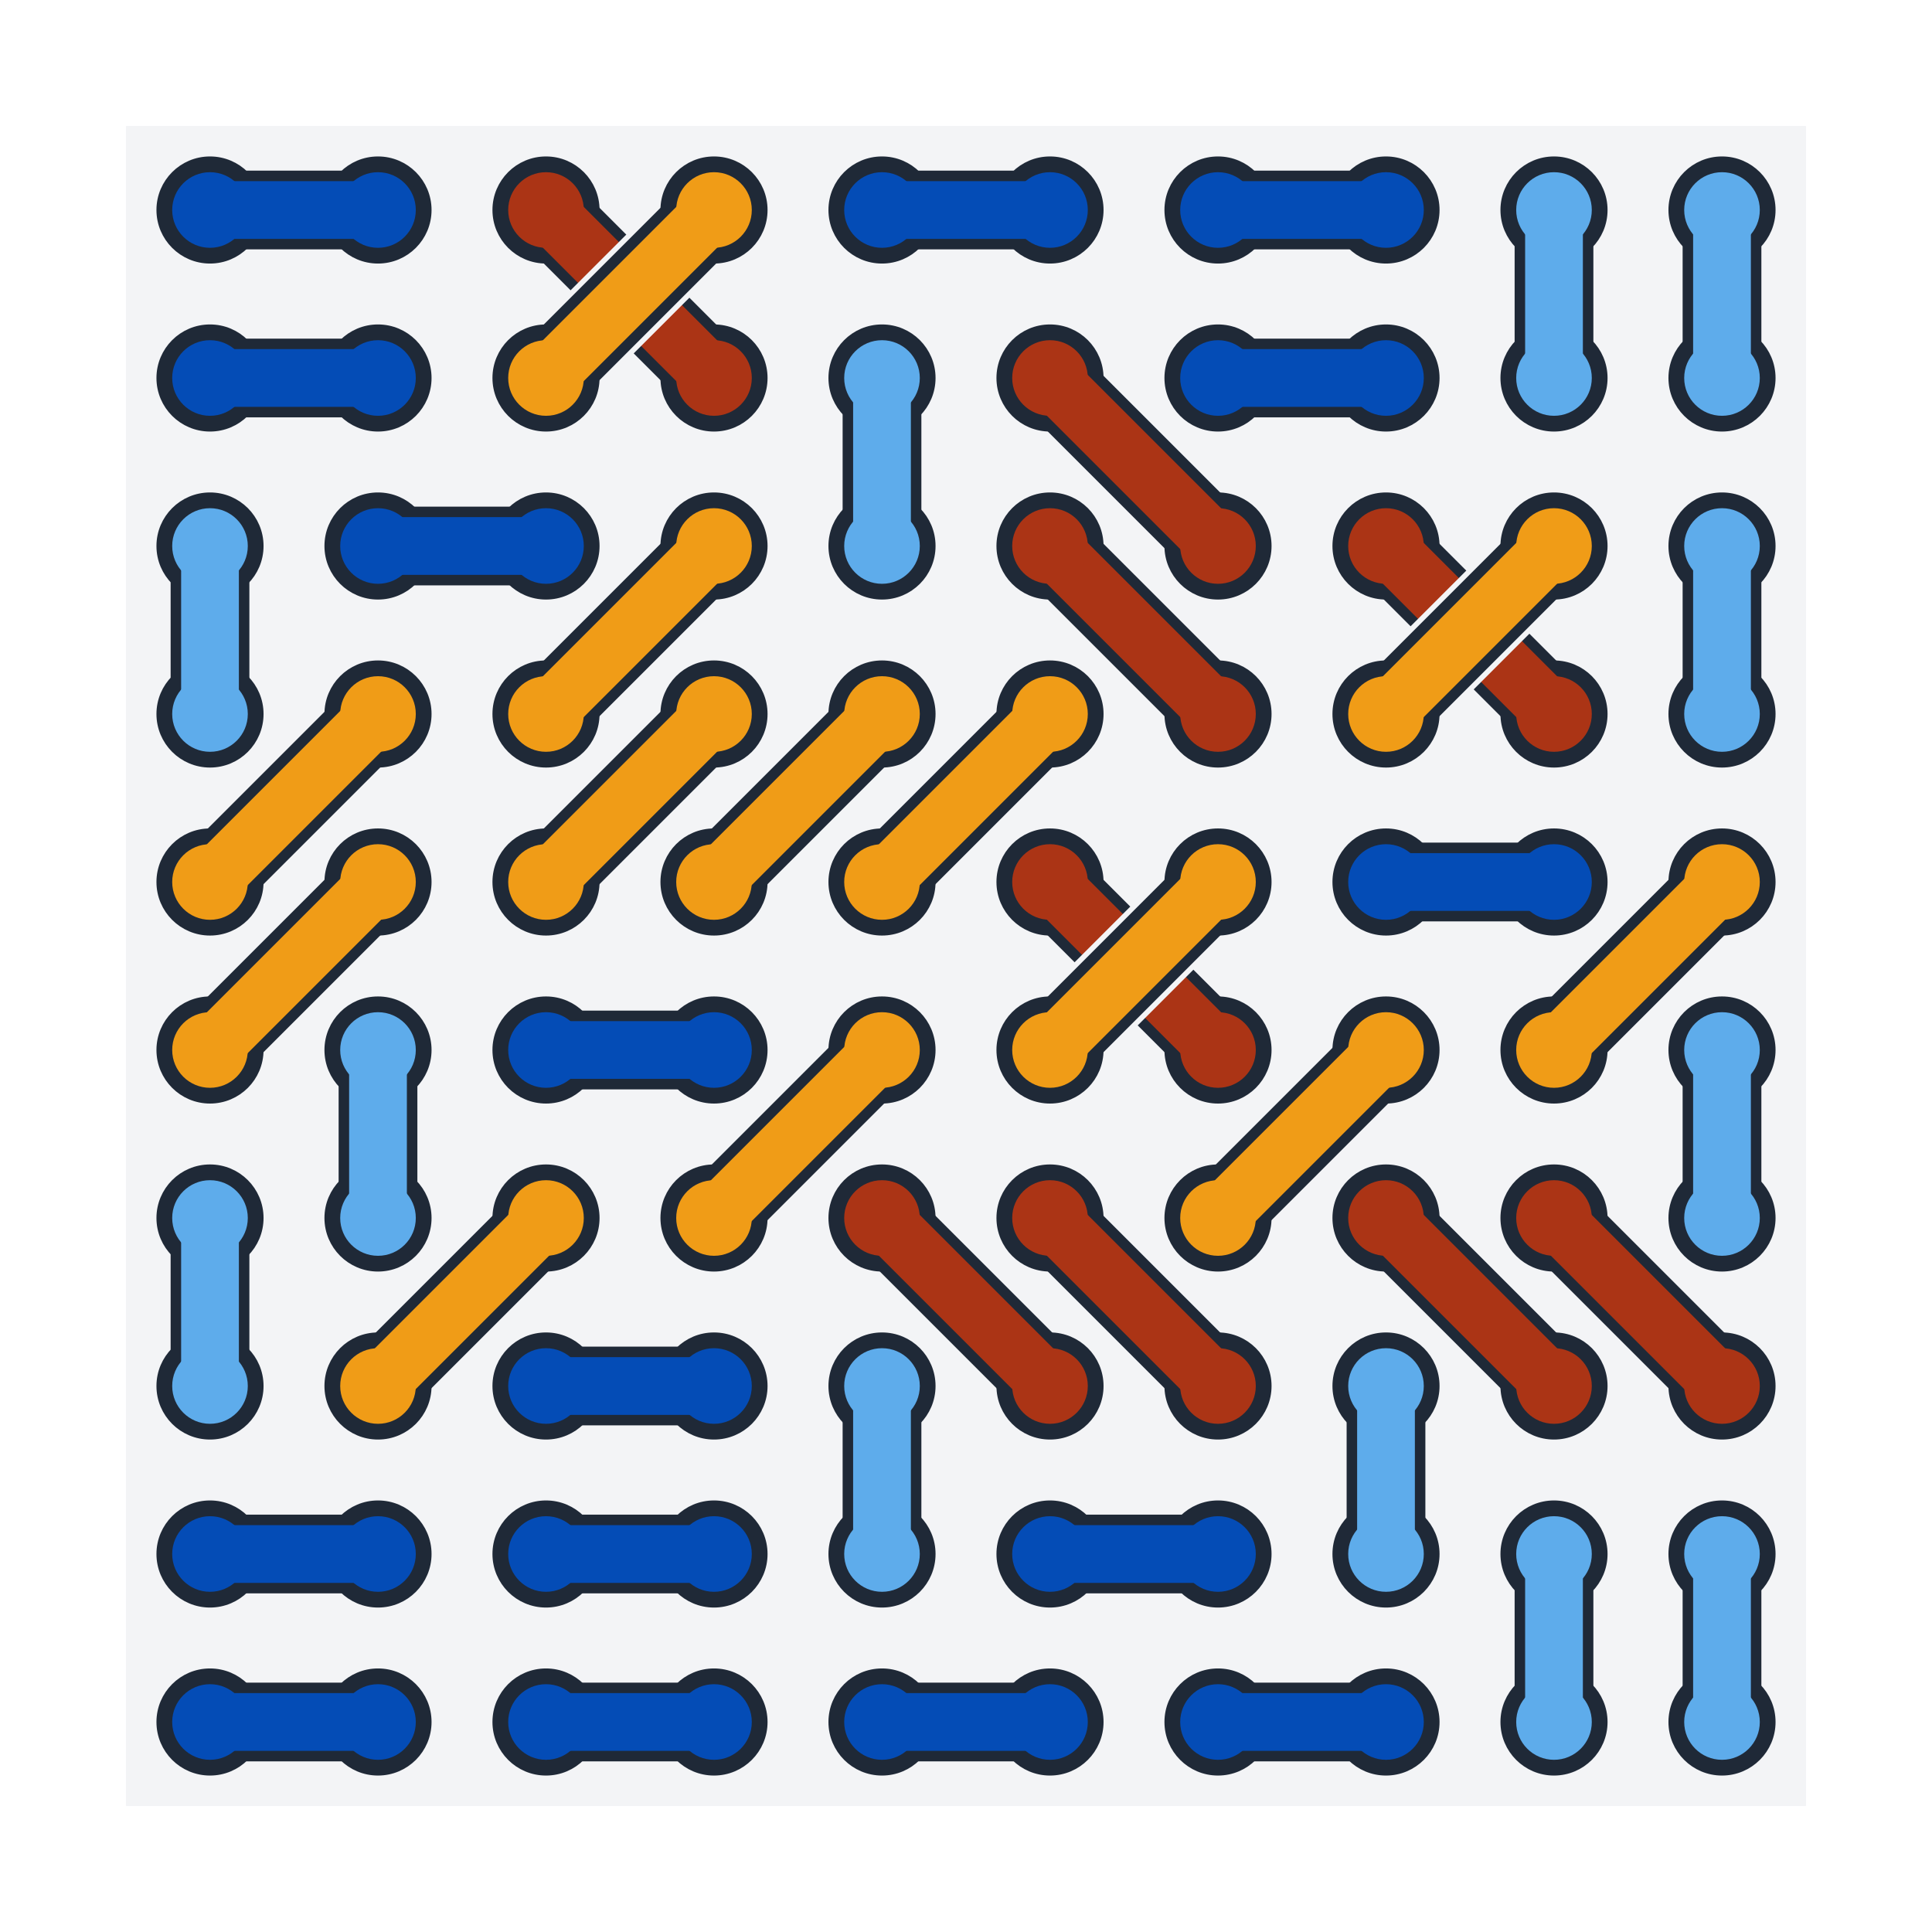
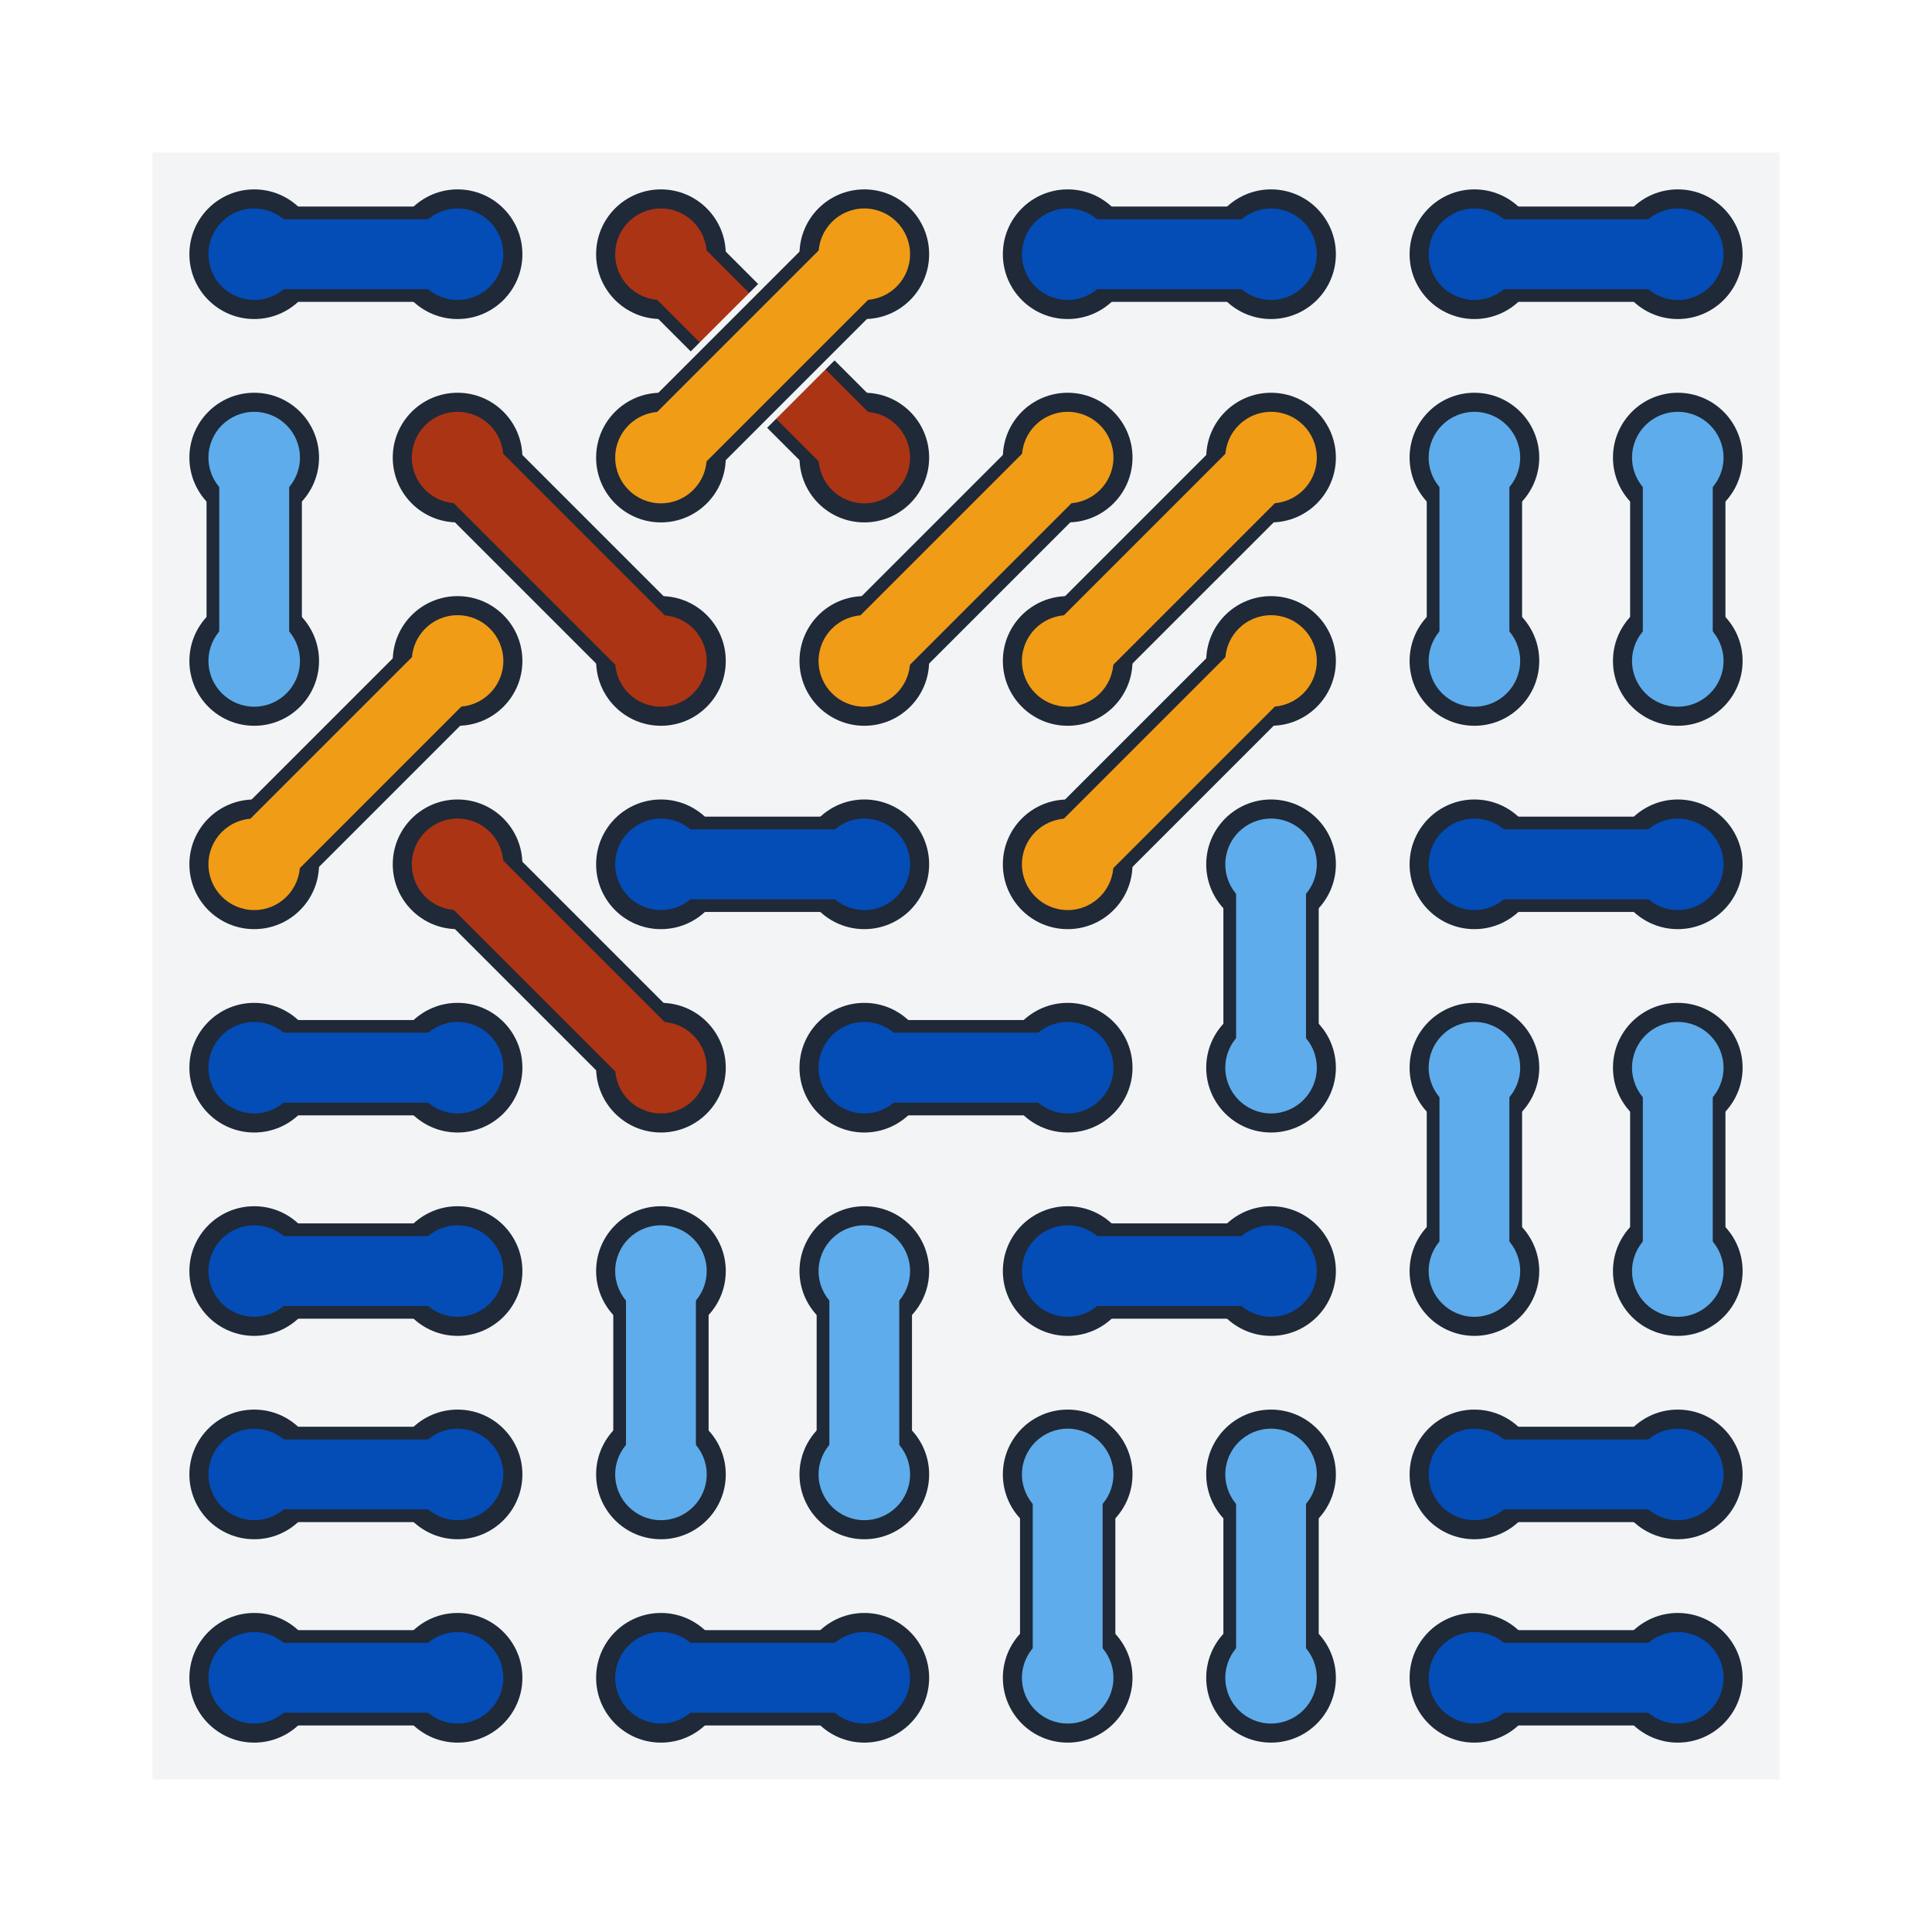
- <svg xmlns="http://www.w3.org/2000/svg" class="dimer" width="184" height="184" viewBox="0 0 184 184">
+ <svg xmlns="http://www.w3.org/2000/svg" class="dimer" width="152" height="152" viewBox="0 0 152 152">
  <style>.b{fill:#f3f4f6}text{font:11px monospace;fill:#4b5563;text-anchor:middle}.h,.v,.e{stroke-linecap:round}.e{fill:#1f2937;stroke:#1f2937}.h{fill:#044cb6;stroke:#044cb6}.v{fill:#5eaceb;stroke:#5eaceb}.o{stroke:none}.d,.a{stroke-linecap:round}.d{fill:#ab3415;stroke:#ab3415}.a{fill:#f09c17;stroke:#f09c17}.r{fill:none;stroke:#f3f4f6;stroke-linecap:round}.o{stroke:none}</style>
  <rect class="bg" width="100%" height="100%" fill="#fff" />
-   <rect class="b" x="12" y="12" width="160" height="160" />
+   <rect class="b" x="12" y="12" width="128" height="128" />
  <path class="e" d="M20 20L36 20" stroke-width="7.5" />
  <circle class="e" cx="20" cy="20" r="4.6" />
  <circle class="e" cx="36" cy="20" r="4.6" />
  <path class="h" d="M20 20L36 20" stroke-width="5.5" />
  <circle class="h o" cx="20" cy="20" r="3.6" />
  <circle class="h o" cx="36" cy="20" r="3.6" />
  <path class="e" d="M84 20L100 20" stroke-width="7.5" />
  <circle class="e" cx="84" cy="20" r="4.6" />
  <circle class="e" cx="100" cy="20" r="4.6" />
  <path class="h" d="M84 20L100 20" stroke-width="5.5" />
  <circle class="h o" cx="84" cy="20" r="3.6" />
  <circle class="h o" cx="100" cy="20" r="3.6" />
  <path class="e" d="M116 20L132 20" stroke-width="7.5" />
  <circle class="e" cx="116" cy="20" r="4.6" />
  <circle class="e" cx="132" cy="20" r="4.6" />
  <path class="h" d="M116 20L132 20" stroke-width="5.5" />
  <circle class="h o" cx="116" cy="20" r="3.6" />
  <circle class="h o" cx="132" cy="20" r="3.6" />
-   <path class="e" d="M148 20L148 36" stroke-width="7.5" />
-   <circle class="e" cx="148" cy="20" r="4.6" />
-   <circle class="e" cx="148" cy="36" r="4.6" />
-   <path class="v" d="M148 20L148 36" stroke-width="5.5" />
-   <circle class="v o" cx="148" cy="20" r="3.6" />
-   <circle class="v o" cx="148" cy="36" r="3.6" />
-   <path class="e" d="M164 20L164 36" stroke-width="7.5" />
-   <circle class="e" cx="164" cy="20" r="4.6" />
-   <circle class="e" cx="164" cy="36" r="4.6" />
-   <path class="v" d="M164 20L164 36" stroke-width="5.5" />
-   <circle class="v o" cx="164" cy="20" r="3.6" />
-   <circle class="v o" cx="164" cy="36" r="3.6" />
-   <path class="e" d="M20 36L36 36" stroke-width="7.5" />
+   <path class="e" d="M20 36L20 52" stroke-width="7.5" />
  <circle class="e" cx="20" cy="36" r="4.6" />
-   <circle class="e" cx="36" cy="36" r="4.6" />
-   <path class="h" d="M20 36L36 36" stroke-width="5.5" />
-   <circle class="h o" cx="20" cy="36" r="3.6" />
-   <circle class="h o" cx="36" cy="36" r="3.6" />
-   <path class="e" d="M84 36L84 52" stroke-width="7.5" />
-   <circle class="e" cx="84" cy="36" r="4.6" />
-   <circle class="e" cx="84" cy="52" r="4.6" />
-   <path class="v" d="M84 36L84 52" stroke-width="5.5" />
-   <circle class="v o" cx="84" cy="36" r="3.6" />
-   <circle class="v o" cx="84" cy="52" r="3.6" />
-   <path class="e" d="M116 36L132 36" stroke-width="7.5" />
+   <circle class="e" cx="20" cy="52" r="4.6" />
+   <path class="v" d="M20 36L20 52" stroke-width="5.5" />
+   <circle class="v o" cx="20" cy="36" r="3.6" />
+   <circle class="v o" cx="20" cy="52" r="3.6" />
+   <path class="e" d="M116 36L116 52" stroke-width="7.5" />
  <circle class="e" cx="116" cy="36" r="4.6" />
+   <circle class="e" cx="116" cy="52" r="4.6" />
+   <path class="v" d="M116 36L116 52" stroke-width="5.5" />
+   <circle class="v o" cx="116" cy="36" r="3.6" />
+   <circle class="v o" cx="116" cy="52" r="3.6" />
+   <path class="e" d="M132 36L132 52" stroke-width="7.5" />
  <circle class="e" cx="132" cy="36" r="4.6" />
-   <path class="h" d="M116 36L132 36" stroke-width="5.5" />
-   <circle class="h o" cx="116" cy="36" r="3.6" />
-   <circle class="h o" cx="132" cy="36" r="3.6" />
-   <path class="e" d="M20 52L20 68" stroke-width="7.5" />
-   <circle class="e" cx="20" cy="52" r="4.6" />
-   <circle class="e" cx="20" cy="68" r="4.6" />
-   <path class="v" d="M20 52L20 68" stroke-width="5.5" />
-   <circle class="v o" cx="20" cy="52" r="3.6" />
-   <circle class="v o" cx="20" cy="68" r="3.6" />
-   <path class="e" d="M36 52L52 52" stroke-width="7.5" />
-   <circle class="e" cx="36" cy="52" r="4.6" />
-   <circle class="e" cx="52" cy="52" r="4.6" />
-   <path class="h" d="M36 52L52 52" stroke-width="5.5" />
-   <circle class="h o" cx="36" cy="52" r="3.6" />
-   <circle class="h o" cx="52" cy="52" r="3.6" />
-   <path class="e" d="M164 52L164 68" stroke-width="7.5" />
-   <circle class="e" cx="164" cy="52" r="4.6" />
-   <circle class="e" cx="164" cy="68" r="4.6" />
-   <path class="v" d="M164 52L164 68" stroke-width="5.5" />
-   <circle class="v o" cx="164" cy="52" r="3.6" />
-   <circle class="v o" cx="164" cy="68" r="3.6" />
-   <path class="e" d="M132 84L148 84" stroke-width="7.5" />
+   <circle class="e" cx="132" cy="52" r="4.6" />
+   <path class="v" d="M132 36L132 52" stroke-width="5.5" />
+   <circle class="v o" cx="132" cy="36" r="3.6" />
+   <circle class="v o" cx="132" cy="52" r="3.6" />
+   <path class="e" d="M52 68L68 68" stroke-width="7.5" />
+   <circle class="e" cx="52" cy="68" r="4.6" />
+   <circle class="e" cx="68" cy="68" r="4.6" />
+   <path class="h" d="M52 68L68 68" stroke-width="5.5" />
+   <circle class="h o" cx="52" cy="68" r="3.6" />
+   <circle class="h o" cx="68" cy="68" r="3.6" />
+   <path class="e" d="M100 68L100 84" stroke-width="7.5" />
+   <circle class="e" cx="100" cy="68" r="4.6" />
+   <circle class="e" cx="100" cy="84" r="4.6" />
+   <path class="v" d="M100 68L100 84" stroke-width="5.5" />
+   <circle class="v o" cx="100" cy="68" r="3.6" />
+   <circle class="v o" cx="100" cy="84" r="3.6" />
+   <path class="e" d="M116 68L132 68" stroke-width="7.5" />
+   <circle class="e" cx="116" cy="68" r="4.6" />
+   <circle class="e" cx="132" cy="68" r="4.6" />
+   <path class="h" d="M116 68L132 68" stroke-width="5.5" />
+   <circle class="h o" cx="116" cy="68" r="3.6" />
+   <circle class="h o" cx="132" cy="68" r="3.6" />
+   <path class="e" d="M20 84L36 84" stroke-width="7.5" />
+   <circle class="e" cx="20" cy="84" r="4.6" />
+   <circle class="e" cx="36" cy="84" r="4.6" />
+   <path class="h" d="M20 84L36 84" stroke-width="5.5" />
+   <circle class="h o" cx="20" cy="84" r="3.6" />
+   <circle class="h o" cx="36" cy="84" r="3.6" />
+   <path class="e" d="M68 84L84 84" stroke-width="7.5" />
+   <circle class="e" cx="68" cy="84" r="4.6" />
+   <circle class="e" cx="84" cy="84" r="4.6" />
+   <path class="h" d="M68 84L84 84" stroke-width="5.5" />
+   <circle class="h o" cx="68" cy="84" r="3.6" />
+   <circle class="h o" cx="84" cy="84" r="3.6" />
+   <path class="e" d="M116 84L116 100" stroke-width="7.5" />
+   <circle class="e" cx="116" cy="84" r="4.6" />
+   <circle class="e" cx="116" cy="100" r="4.6" />
+   <path class="v" d="M116 84L116 100" stroke-width="5.5" />
+   <circle class="v o" cx="116" cy="84" r="3.6" />
+   <circle class="v o" cx="116" cy="100" r="3.6" />
+   <path class="e" d="M132 84L132 100" stroke-width="7.5" />
  <circle class="e" cx="132" cy="84" r="4.6" />
-   <circle class="e" cx="148" cy="84" r="4.6" />
-   <path class="h" d="M132 84L148 84" stroke-width="5.5" />
-   <circle class="h o" cx="132" cy="84" r="3.6" />
-   <circle class="h o" cx="148" cy="84" r="3.6" />
-   <path class="e" d="M36 100L36 116" stroke-width="7.5" />
+   <circle class="e" cx="132" cy="100" r="4.6" />
+   <path class="v" d="M132 84L132 100" stroke-width="5.5" />
+   <circle class="v o" cx="132" cy="84" r="3.6" />
+   <circle class="v o" cx="132" cy="100" r="3.6" />
+   <path class="e" d="M20 100L36 100" stroke-width="7.5" />
+   <circle class="e" cx="20" cy="100" r="4.6" />
  <circle class="e" cx="36" cy="100" r="4.6" />
+   <path class="h" d="M20 100L36 100" stroke-width="5.5" />
+   <circle class="h o" cx="20" cy="100" r="3.6" />
+   <circle class="h o" cx="36" cy="100" r="3.6" />
+   <path class="e" d="M52 100L52 116" stroke-width="7.5" />
+   <circle class="e" cx="52" cy="100" r="4.6" />
+   <circle class="e" cx="52" cy="116" r="4.6" />
+   <path class="v" d="M52 100L52 116" stroke-width="5.5" />
+   <circle class="v o" cx="52" cy="100" r="3.6" />
+   <circle class="v o" cx="52" cy="116" r="3.6" />
+   <path class="e" d="M68 100L68 116" stroke-width="7.5" />
+   <circle class="e" cx="68" cy="100" r="4.6" />
+   <circle class="e" cx="68" cy="116" r="4.6" />
+   <path class="v" d="M68 100L68 116" stroke-width="5.5" />
+   <circle class="v o" cx="68" cy="100" r="3.6" />
+   <circle class="v o" cx="68" cy="116" r="3.6" />
+   <path class="e" d="M84 100L100 100" stroke-width="7.5" />
+   <circle class="e" cx="84" cy="100" r="4.6" />
+   <circle class="e" cx="100" cy="100" r="4.6" />
+   <path class="h" d="M84 100L100 100" stroke-width="5.5" />
+   <circle class="h o" cx="84" cy="100" r="3.6" />
+   <circle class="h o" cx="100" cy="100" r="3.6" />
+   <path class="e" d="M20 116L36 116" stroke-width="7.5" />
+   <circle class="e" cx="20" cy="116" r="4.6" />
  <circle class="e" cx="36" cy="116" r="4.6" />
-   <path class="v" d="M36 100L36 116" stroke-width="5.5" />
-   <circle class="v o" cx="36" cy="100" r="3.6" />
-   <circle class="v o" cx="36" cy="116" r="3.6" />
-   <path class="e" d="M52 100L68 100" stroke-width="7.5" />
-   <circle class="e" cx="52" cy="100" r="4.6" />
-   <circle class="e" cx="68" cy="100" r="4.6" />
-   <path class="h" d="M52 100L68 100" stroke-width="5.5" />
-   <circle class="h o" cx="52" cy="100" r="3.6" />
-   <circle class="h o" cx="68" cy="100" r="3.6" />
-   <path class="e" d="M164 100L164 116" stroke-width="7.5" />
-   <circle class="e" cx="164" cy="100" r="4.6" />
-   <circle class="e" cx="164" cy="116" r="4.6" />
-   <path class="v" d="M164 100L164 116" stroke-width="5.5" />
-   <circle class="v o" cx="164" cy="100" r="3.6" />
-   <circle class="v o" cx="164" cy="116" r="3.6" />
-   <path class="e" d="M20 116L20 132" stroke-width="7.5" />
-   <circle class="e" cx="20" cy="116" r="4.6" />
+   <path class="h" d="M20 116L36 116" stroke-width="5.5" />
+   <circle class="h o" cx="20" cy="116" r="3.6" />
+   <circle class="h o" cx="36" cy="116" r="3.6" />
+   <path class="e" d="M84 116L84 132" stroke-width="7.5" />
+   <circle class="e" cx="84" cy="116" r="4.6" />
+   <circle class="e" cx="84" cy="132" r="4.6" />
+   <path class="v" d="M84 116L84 132" stroke-width="5.5" />
+   <circle class="v o" cx="84" cy="116" r="3.6" />
+   <circle class="v o" cx="84" cy="132" r="3.6" />
+   <path class="e" d="M100 116L100 132" stroke-width="7.5" />
+   <circle class="e" cx="100" cy="116" r="4.6" />
+   <circle class="e" cx="100" cy="132" r="4.6" />
+   <path class="v" d="M100 116L100 132" stroke-width="5.5" />
+   <circle class="v o" cx="100" cy="116" r="3.6" />
+   <circle class="v o" cx="100" cy="132" r="3.6" />
+   <path class="e" d="M116 116L132 116" stroke-width="7.5" />
+   <circle class="e" cx="116" cy="116" r="4.6" />
+   <circle class="e" cx="132" cy="116" r="4.6" />
+   <path class="h" d="M116 116L132 116" stroke-width="5.5" />
+   <circle class="h o" cx="116" cy="116" r="3.6" />
+   <circle class="h o" cx="132" cy="116" r="3.6" />
+   <path class="e" d="M20 132L36 132" stroke-width="7.5" />
  <circle class="e" cx="20" cy="132" r="4.6" />
-   <path class="v" d="M20 116L20 132" stroke-width="5.5" />
-   <circle class="v o" cx="20" cy="116" r="3.6" />
-   <circle class="v o" cx="20" cy="132" r="3.6" />
+   <circle class="e" cx="36" cy="132" r="4.6" />
+   <path class="h" d="M20 132L36 132" stroke-width="5.5" />
+   <circle class="h o" cx="20" cy="132" r="3.6" />
+   <circle class="h o" cx="36" cy="132" r="3.6" />
  <path class="e" d="M52 132L68 132" stroke-width="7.5" />
  <circle class="e" cx="52" cy="132" r="4.6" />
  <circle class="e" cx="68" cy="132" r="4.6" />
  <path class="h" d="M52 132L68 132" stroke-width="5.5" />
  <circle class="h o" cx="52" cy="132" r="3.6" />
  <circle class="h o" cx="68" cy="132" r="3.6" />
-   <path class="e" d="M84 132L84 148" stroke-width="7.5" />
-   <circle class="e" cx="84" cy="132" r="4.6" />
-   <circle class="e" cx="84" cy="148" r="4.6" />
-   <path class="v" d="M84 132L84 148" stroke-width="5.5" />
-   <circle class="v o" cx="84" cy="132" r="3.6" />
-   <circle class="v o" cx="84" cy="148" r="3.6" />
-   <path class="e" d="M132 132L132 148" stroke-width="7.5" />
+   <path class="e" d="M116 132L132 132" stroke-width="7.5" />
+   <circle class="e" cx="116" cy="132" r="4.6" />
  <circle class="e" cx="132" cy="132" r="4.6" />
-   <circle class="e" cx="132" cy="148" r="4.6" />
-   <path class="v" d="M132 132L132 148" stroke-width="5.5" />
-   <circle class="v o" cx="132" cy="132" r="3.6" />
-   <circle class="v o" cx="132" cy="148" r="3.6" />
-   <path class="e" d="M20 148L36 148" stroke-width="7.5" />
-   <circle class="e" cx="20" cy="148" r="4.6" />
-   <circle class="e" cx="36" cy="148" r="4.6" />
-   <path class="h" d="M20 148L36 148" stroke-width="5.5" />
-   <circle class="h o" cx="20" cy="148" r="3.6" />
-   <circle class="h o" cx="36" cy="148" r="3.6" />
-   <path class="e" d="M52 148L68 148" stroke-width="7.5" />
-   <circle class="e" cx="52" cy="148" r="4.6" />
-   <circle class="e" cx="68" cy="148" r="4.6" />
-   <path class="h" d="M52 148L68 148" stroke-width="5.5" />
-   <circle class="h o" cx="52" cy="148" r="3.6" />
-   <circle class="h o" cx="68" cy="148" r="3.6" />
-   <path class="e" d="M100 148L116 148" stroke-width="7.5" />
-   <circle class="e" cx="100" cy="148" r="4.6" />
-   <circle class="e" cx="116" cy="148" r="4.6" />
-   <path class="h" d="M100 148L116 148" stroke-width="5.5" />
-   <circle class="h o" cx="100" cy="148" r="3.6" />
-   <circle class="h o" cx="116" cy="148" r="3.6" />
-   <path class="e" d="M148 148L148 164" stroke-width="7.5" />
-   <circle class="e" cx="148" cy="148" r="4.6" />
-   <circle class="e" cx="148" cy="164" r="4.6" />
-   <path class="v" d="M148 148L148 164" stroke-width="5.5" />
-   <circle class="v o" cx="148" cy="148" r="3.6" />
-   <circle class="v o" cx="148" cy="164" r="3.6" />
-   <path class="e" d="M164 148L164 164" stroke-width="7.5" />
-   <circle class="e" cx="164" cy="148" r="4.6" />
-   <circle class="e" cx="164" cy="164" r="4.6" />
-   <path class="v" d="M164 148L164 164" stroke-width="5.5" />
-   <circle class="v o" cx="164" cy="148" r="3.6" />
-   <circle class="v o" cx="164" cy="164" r="3.6" />
-   <path class="e" d="M20 164L36 164" stroke-width="7.5" />
-   <circle class="e" cx="20" cy="164" r="4.6" />
-   <circle class="e" cx="36" cy="164" r="4.6" />
-   <path class="h" d="M20 164L36 164" stroke-width="5.5" />
-   <circle class="h o" cx="20" cy="164" r="3.6" />
-   <circle class="h o" cx="36" cy="164" r="3.6" />
-   <path class="e" d="M52 164L68 164" stroke-width="7.5" />
-   <circle class="e" cx="52" cy="164" r="4.6" />
-   <circle class="e" cx="68" cy="164" r="4.6" />
-   <path class="h" d="M52 164L68 164" stroke-width="5.5" />
-   <circle class="h o" cx="52" cy="164" r="3.6" />
-   <circle class="h o" cx="68" cy="164" r="3.6" />
-   <path class="e" d="M84 164L100 164" stroke-width="7.5" />
-   <circle class="e" cx="84" cy="164" r="4.6" />
-   <circle class="e" cx="100" cy="164" r="4.6" />
-   <path class="h" d="M84 164L100 164" stroke-width="5.5" />
-   <circle class="h o" cx="84" cy="164" r="3.6" />
-   <circle class="h o" cx="100" cy="164" r="3.6" />
-   <path class="e" d="M116 164L132 164" stroke-width="7.5" />
-   <circle class="e" cx="116" cy="164" r="4.6" />
-   <circle class="e" cx="132" cy="164" r="4.6" />
-   <path class="h" d="M116 164L132 164" stroke-width="5.5" />
-   <circle class="h o" cx="116" cy="164" r="3.6" />
-   <circle class="h o" cx="132" cy="164" r="3.6" />
+   <path class="h" d="M116 132L132 132" stroke-width="5.5" />
+   <circle class="h o" cx="116" cy="132" r="3.6" />
+   <circle class="h o" cx="132" cy="132" r="3.6" />
  <path class="r" d="M52 20L68 36" stroke-width="8.5" />
  <path class="e" d="M52 20L68 36" stroke-width="7.5" />
  <circle class="e" cx="52" cy="20" r="4.6" />
  <circle class="e" cx="68" cy="36" r="4.6" />
  <path class="d" d="M52 20L68 36" stroke-width="5.5" />
  <circle class="d o" cx="52" cy="20" r="3.6" />
  <circle class="d o" cx="68" cy="36" r="3.6" />
  <path class="r" d="M68 20L52 36" stroke-width="8.5" />
  <path class="e" d="M68 20L52 36" stroke-width="7.5" />
  <circle class="e" cx="68" cy="20" r="4.6" />
  <circle class="e" cx="52" cy="36" r="4.6" />
  <path class="a" d="M68 20L52 36" stroke-width="5.5" />
  <circle class="a o" cx="68" cy="20" r="3.6" />
  <circle class="a o" cx="52" cy="36" r="3.6" />
-   <path class="r" d="M100 36L116 52" stroke-width="8.5" />
-   <path class="e" d="M100 36L116 52" stroke-width="7.5" />
+   <path class="r" d="M36 36L52 52" stroke-width="8.5" />
+   <path class="e" d="M36 36L52 52" stroke-width="7.5" />
+   <circle class="e" cx="36" cy="36" r="4.6" />
+   <circle class="e" cx="52" cy="52" r="4.6" />
+   <path class="d" d="M36 36L52 52" stroke-width="5.5" />
+   <circle class="d o" cx="36" cy="36" r="3.6" />
+   <circle class="d o" cx="52" cy="52" r="3.6" />
+   <path class="r" d="M84 36L68 52" stroke-width="8.5" />
+   <path class="e" d="M84 36L68 52" stroke-width="7.5" />
+   <circle class="e" cx="84" cy="36" r="4.6" />
+   <circle class="e" cx="68" cy="52" r="4.6" />
+   <path class="a" d="M84 36L68 52" stroke-width="5.5" />
+   <circle class="a o" cx="84" cy="36" r="3.6" />
+   <circle class="a o" cx="68" cy="52" r="3.6" />
+   <path class="r" d="M100 36L84 52" stroke-width="8.5" />
+   <path class="e" d="M100 36L84 52" stroke-width="7.5" />
  <circle class="e" cx="100" cy="36" r="4.6" />
-   <circle class="e" cx="116" cy="52" r="4.6" />
-   <path class="d" d="M100 36L116 52" stroke-width="5.5" />
-   <circle class="d o" cx="100" cy="36" r="3.6" />
-   <circle class="d o" cx="116" cy="52" r="3.6" />
-   <path class="r" d="M68 52L52 68" stroke-width="8.5" />
-   <path class="e" d="M68 52L52 68" stroke-width="7.5" />
-   <circle class="e" cx="68" cy="52" r="4.6" />
-   <circle class="e" cx="52" cy="68" r="4.6" />
-   <path class="a" d="M68 52L52 68" stroke-width="5.5" />
-   <circle class="a o" cx="68" cy="52" r="3.6" />
-   <circle class="a o" cx="52" cy="68" r="3.6" />
-   <path class="r" d="M100 52L116 68" stroke-width="8.5" />
-   <path class="e" d="M100 52L116 68" stroke-width="7.5" />
+   <circle class="e" cx="84" cy="52" r="4.6" />
+   <path class="a" d="M100 36L84 52" stroke-width="5.5" />
+   <circle class="a o" cx="100" cy="36" r="3.6" />
+   <circle class="a o" cx="84" cy="52" r="3.6" />
+   <path class="r" d="M36 52L20 68" stroke-width="8.5" />
+   <path class="e" d="M36 52L20 68" stroke-width="7.5" />
+   <circle class="e" cx="36" cy="52" r="4.6" />
+   <circle class="e" cx="20" cy="68" r="4.6" />
+   <path class="a" d="M36 52L20 68" stroke-width="5.5" />
+   <circle class="a o" cx="36" cy="52" r="3.6" />
+   <circle class="a o" cx="20" cy="68" r="3.6" />
+   <path class="r" d="M100 52L84 68" stroke-width="8.5" />
+   <path class="e" d="M100 52L84 68" stroke-width="7.5" />
  <circle class="e" cx="100" cy="52" r="4.6" />
-   <circle class="e" cx="116" cy="68" r="4.6" />
-   <path class="d" d="M100 52L116 68" stroke-width="5.5" />
-   <circle class="d o" cx="100" cy="52" r="3.6" />
-   <circle class="d o" cx="116" cy="68" r="3.6" />
-   <path class="r" d="M132 52L148 68" stroke-width="8.5" />
-   <path class="e" d="M132 52L148 68" stroke-width="7.5" />
-   <circle class="e" cx="132" cy="52" r="4.6" />
-   <circle class="e" cx="148" cy="68" r="4.6" />
-   <path class="d" d="M132 52L148 68" stroke-width="5.5" />
-   <circle class="d o" cx="132" cy="52" r="3.6" />
-   <circle class="d o" cx="148" cy="68" r="3.6" />
-   <path class="r" d="M148 52L132 68" stroke-width="8.5" />
-   <path class="e" d="M148 52L132 68" stroke-width="7.5" />
-   <circle class="e" cx="148" cy="52" r="4.6" />
-   <circle class="e" cx="132" cy="68" r="4.6" />
-   <path class="a" d="M148 52L132 68" stroke-width="5.5" />
-   <circle class="a o" cx="148" cy="52" r="3.6" />
-   <circle class="a o" cx="132" cy="68" r="3.6" />
-   <path class="r" d="M36 68L20 84" stroke-width="8.5" />
-   <path class="e" d="M36 68L20 84" stroke-width="7.5" />
+   <circle class="e" cx="84" cy="68" r="4.6" />
+   <path class="a" d="M100 52L84 68" stroke-width="5.5" />
+   <circle class="a o" cx="100" cy="52" r="3.6" />
+   <circle class="a o" cx="84" cy="68" r="3.6" />
+   <path class="r" d="M36 68L52 84" stroke-width="8.5" />
+   <path class="e" d="M36 68L52 84" stroke-width="7.5" />
  <circle class="e" cx="36" cy="68" r="4.6" />
-   <circle class="e" cx="20" cy="84" r="4.6" />
-   <path class="a" d="M36 68L20 84" stroke-width="5.5" />
-   <circle class="a o" cx="36" cy="68" r="3.6" />
-   <circle class="a o" cx="20" cy="84" r="3.6" />
-   <path class="r" d="M68 68L52 84" stroke-width="8.5" />
-   <path class="e" d="M68 68L52 84" stroke-width="7.5" />
-   <circle class="e" cx="68" cy="68" r="4.6" />
  <circle class="e" cx="52" cy="84" r="4.6" />
-   <path class="a" d="M68 68L52 84" stroke-width="5.5" />
-   <circle class="a o" cx="68" cy="68" r="3.6" />
-   <circle class="a o" cx="52" cy="84" r="3.6" />
-   <path class="r" d="M84 68L68 84" stroke-width="8.5" />
-   <path class="e" d="M84 68L68 84" stroke-width="7.5" />
-   <circle class="e" cx="84" cy="68" r="4.6" />
-   <circle class="e" cx="68" cy="84" r="4.6" />
-   <path class="a" d="M84 68L68 84" stroke-width="5.5" />
-   <circle class="a o" cx="84" cy="68" r="3.6" />
-   <circle class="a o" cx="68" cy="84" r="3.6" />
-   <path class="r" d="M100 68L84 84" stroke-width="8.5" />
-   <path class="e" d="M100 68L84 84" stroke-width="7.5" />
-   <circle class="e" cx="100" cy="68" r="4.6" />
-   <circle class="e" cx="84" cy="84" r="4.6" />
-   <path class="a" d="M100 68L84 84" stroke-width="5.5" />
-   <circle class="a o" cx="100" cy="68" r="3.6" />
-   <circle class="a o" cx="84" cy="84" r="3.6" />
-   <path class="r" d="M36 84L20 100" stroke-width="8.5" />
-   <path class="e" d="M36 84L20 100" stroke-width="7.5" />
-   <circle class="e" cx="36" cy="84" r="4.6" />
-   <circle class="e" cx="20" cy="100" r="4.6" />
-   <path class="a" d="M36 84L20 100" stroke-width="5.5" />
-   <circle class="a o" cx="36" cy="84" r="3.6" />
-   <circle class="a o" cx="20" cy="100" r="3.6" />
-   <path class="r" d="M100 84L116 100" stroke-width="8.5" />
-   <path class="e" d="M100 84L116 100" stroke-width="7.5" />
-   <circle class="e" cx="100" cy="84" r="4.6" />
-   <circle class="e" cx="116" cy="100" r="4.6" />
-   <path class="d" d="M100 84L116 100" stroke-width="5.5" />
-   <circle class="d o" cx="100" cy="84" r="3.6" />
-   <circle class="d o" cx="116" cy="100" r="3.6" />
-   <path class="r" d="M116 84L100 100" stroke-width="8.5" />
-   <path class="e" d="M116 84L100 100" stroke-width="7.5" />
-   <circle class="e" cx="116" cy="84" r="4.6" />
-   <circle class="e" cx="100" cy="100" r="4.6" />
-   <path class="a" d="M116 84L100 100" stroke-width="5.5" />
-   <circle class="a o" cx="116" cy="84" r="3.6" />
-   <circle class="a o" cx="100" cy="100" r="3.6" />
-   <path class="r" d="M164 84L148 100" stroke-width="8.5" />
-   <path class="e" d="M164 84L148 100" stroke-width="7.5" />
-   <circle class="e" cx="164" cy="84" r="4.6" />
-   <circle class="e" cx="148" cy="100" r="4.6" />
-   <path class="a" d="M164 84L148 100" stroke-width="5.5" />
-   <circle class="a o" cx="164" cy="84" r="3.6" />
-   <circle class="a o" cx="148" cy="100" r="3.6" />
-   <path class="r" d="M84 100L68 116" stroke-width="8.5" />
-   <path class="e" d="M84 100L68 116" stroke-width="7.5" />
-   <circle class="e" cx="84" cy="100" r="4.6" />
-   <circle class="e" cx="68" cy="116" r="4.6" />
-   <path class="a" d="M84 100L68 116" stroke-width="5.5" />
-   <circle class="a o" cx="84" cy="100" r="3.6" />
-   <circle class="a o" cx="68" cy="116" r="3.6" />
-   <path class="r" d="M132 100L116 116" stroke-width="8.5" />
-   <path class="e" d="M132 100L116 116" stroke-width="7.5" />
-   <circle class="e" cx="132" cy="100" r="4.6" />
-   <circle class="e" cx="116" cy="116" r="4.6" />
-   <path class="a" d="M132 100L116 116" stroke-width="5.5" />
-   <circle class="a o" cx="132" cy="100" r="3.6" />
-   <circle class="a o" cx="116" cy="116" r="3.6" />
-   <path class="r" d="M52 116L36 132" stroke-width="8.5" />
-   <path class="e" d="M52 116L36 132" stroke-width="7.5" />
-   <circle class="e" cx="52" cy="116" r="4.6" />
-   <circle class="e" cx="36" cy="132" r="4.6" />
-   <path class="a" d="M52 116L36 132" stroke-width="5.5" />
-   <circle class="a o" cx="52" cy="116" r="3.6" />
-   <circle class="a o" cx="36" cy="132" r="3.6" />
-   <path class="r" d="M84 116L100 132" stroke-width="8.5" />
-   <path class="e" d="M84 116L100 132" stroke-width="7.5" />
-   <circle class="e" cx="84" cy="116" r="4.6" />
-   <circle class="e" cx="100" cy="132" r="4.6" />
-   <path class="d" d="M84 116L100 132" stroke-width="5.5" />
-   <circle class="d o" cx="84" cy="116" r="3.6" />
-   <circle class="d o" cx="100" cy="132" r="3.6" />
-   <path class="r" d="M100 116L116 132" stroke-width="8.5" />
-   <path class="e" d="M100 116L116 132" stroke-width="7.5" />
-   <circle class="e" cx="100" cy="116" r="4.6" />
-   <circle class="e" cx="116" cy="132" r="4.6" />
-   <path class="d" d="M100 116L116 132" stroke-width="5.5" />
-   <circle class="d o" cx="100" cy="116" r="3.6" />
-   <circle class="d o" cx="116" cy="132" r="3.6" />
-   <path class="r" d="M132 116L148 132" stroke-width="8.5" />
-   <path class="e" d="M132 116L148 132" stroke-width="7.5" />
-   <circle class="e" cx="132" cy="116" r="4.6" />
-   <circle class="e" cx="148" cy="132" r="4.6" />
-   <path class="d" d="M132 116L148 132" stroke-width="5.5" />
-   <circle class="d o" cx="132" cy="116" r="3.6" />
-   <circle class="d o" cx="148" cy="132" r="3.6" />
-   <path class="r" d="M148 116L164 132" stroke-width="8.5" />
-   <path class="e" d="M148 116L164 132" stroke-width="7.5" />
-   <circle class="e" cx="148" cy="116" r="4.6" />
-   <circle class="e" cx="164" cy="132" r="4.6" />
-   <path class="d" d="M148 116L164 132" stroke-width="5.5" />
-   <circle class="d o" cx="148" cy="116" r="3.6" />
-   <circle class="d o" cx="164" cy="132" r="3.6" />
+   <path class="d" d="M36 68L52 84" stroke-width="5.5" />
+   <circle class="d o" cx="36" cy="68" r="3.6" />
+   <circle class="d o" cx="52" cy="84" r="3.6" />
</svg>
